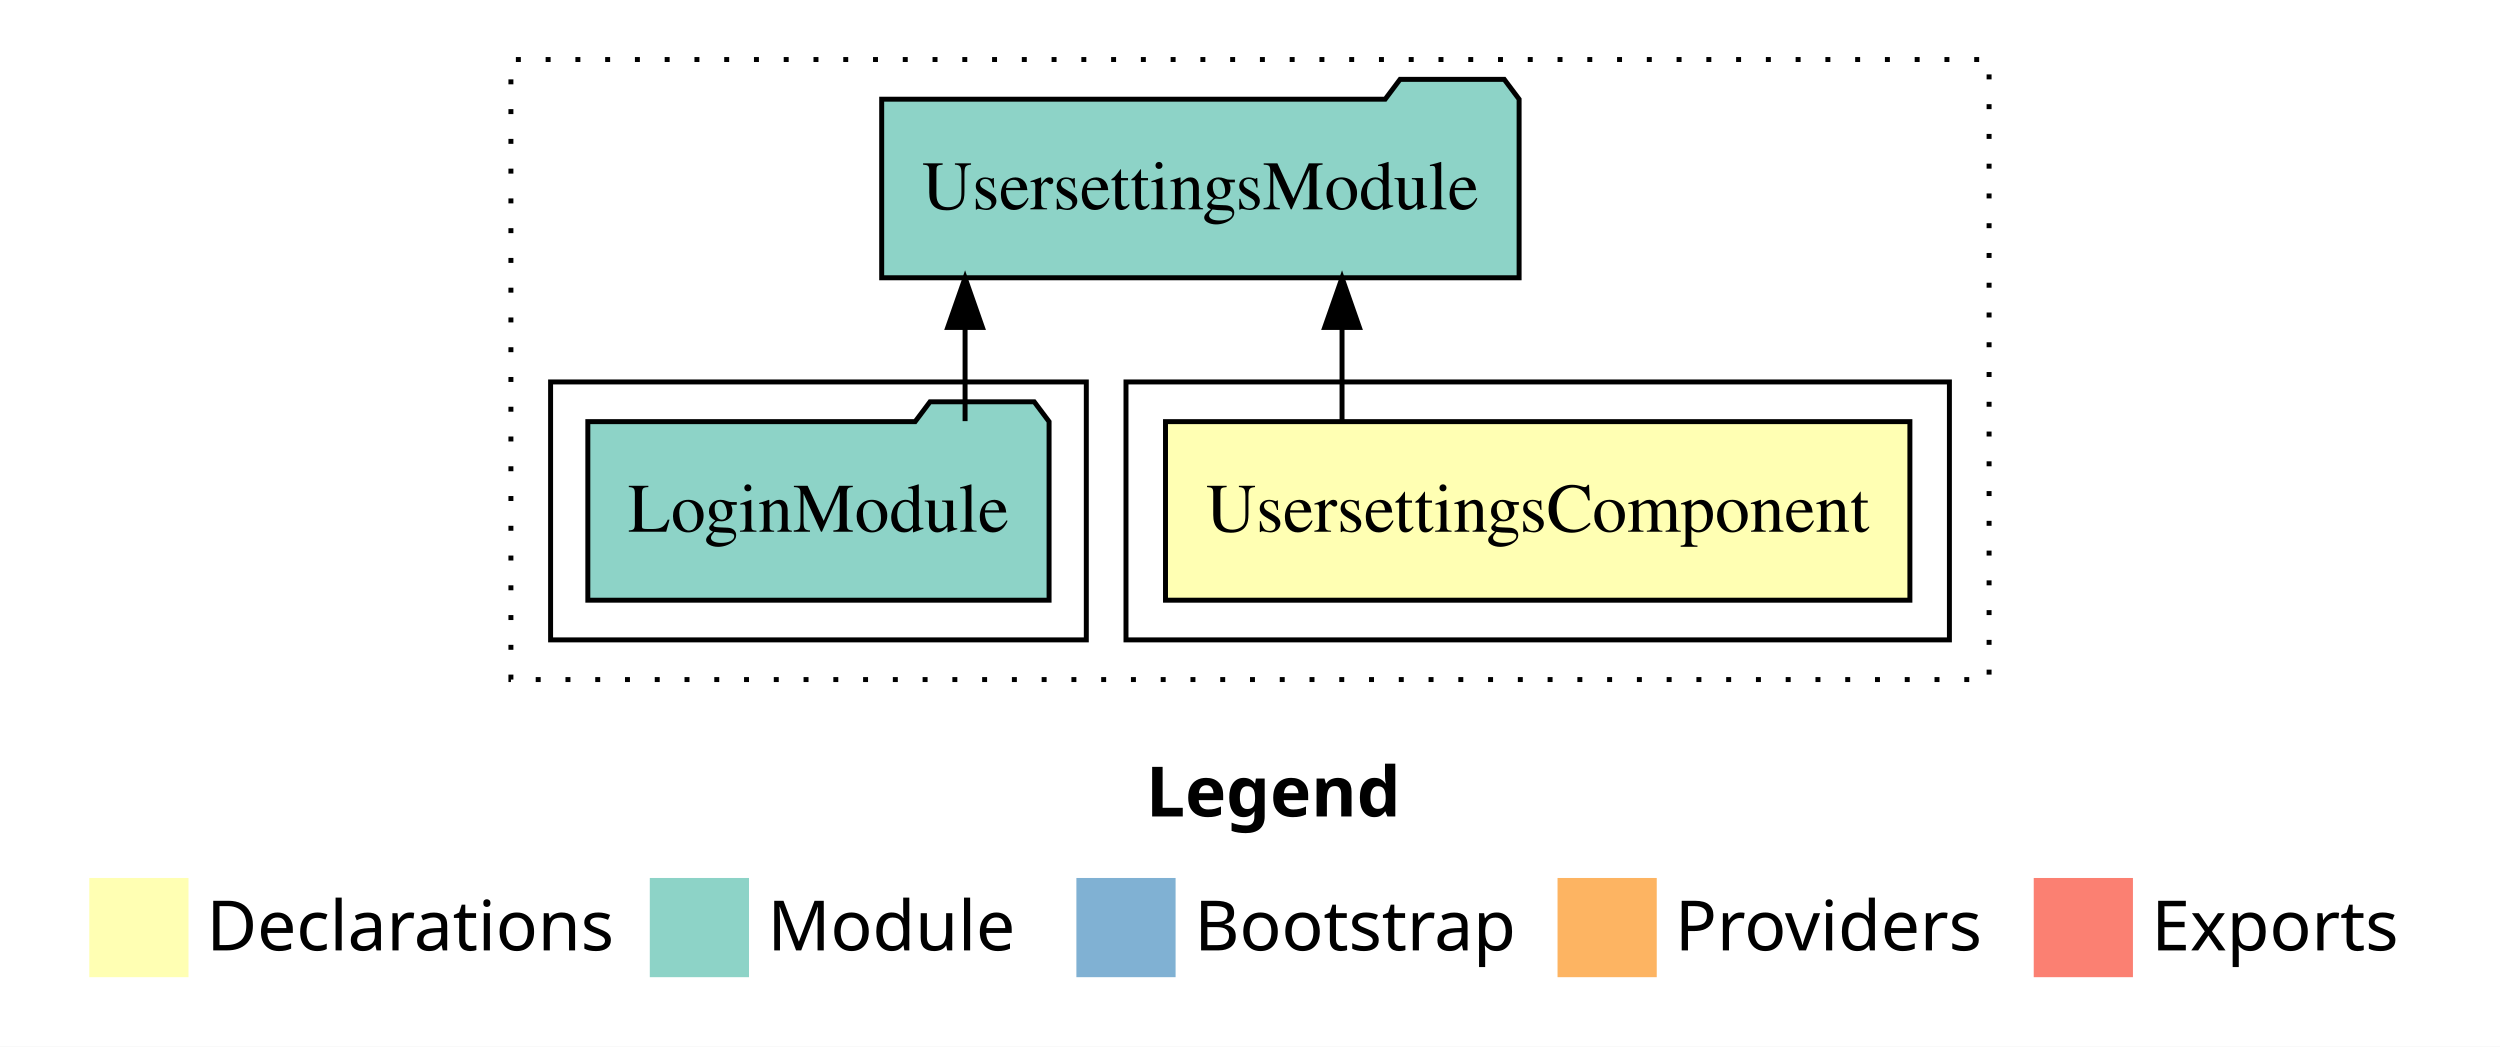
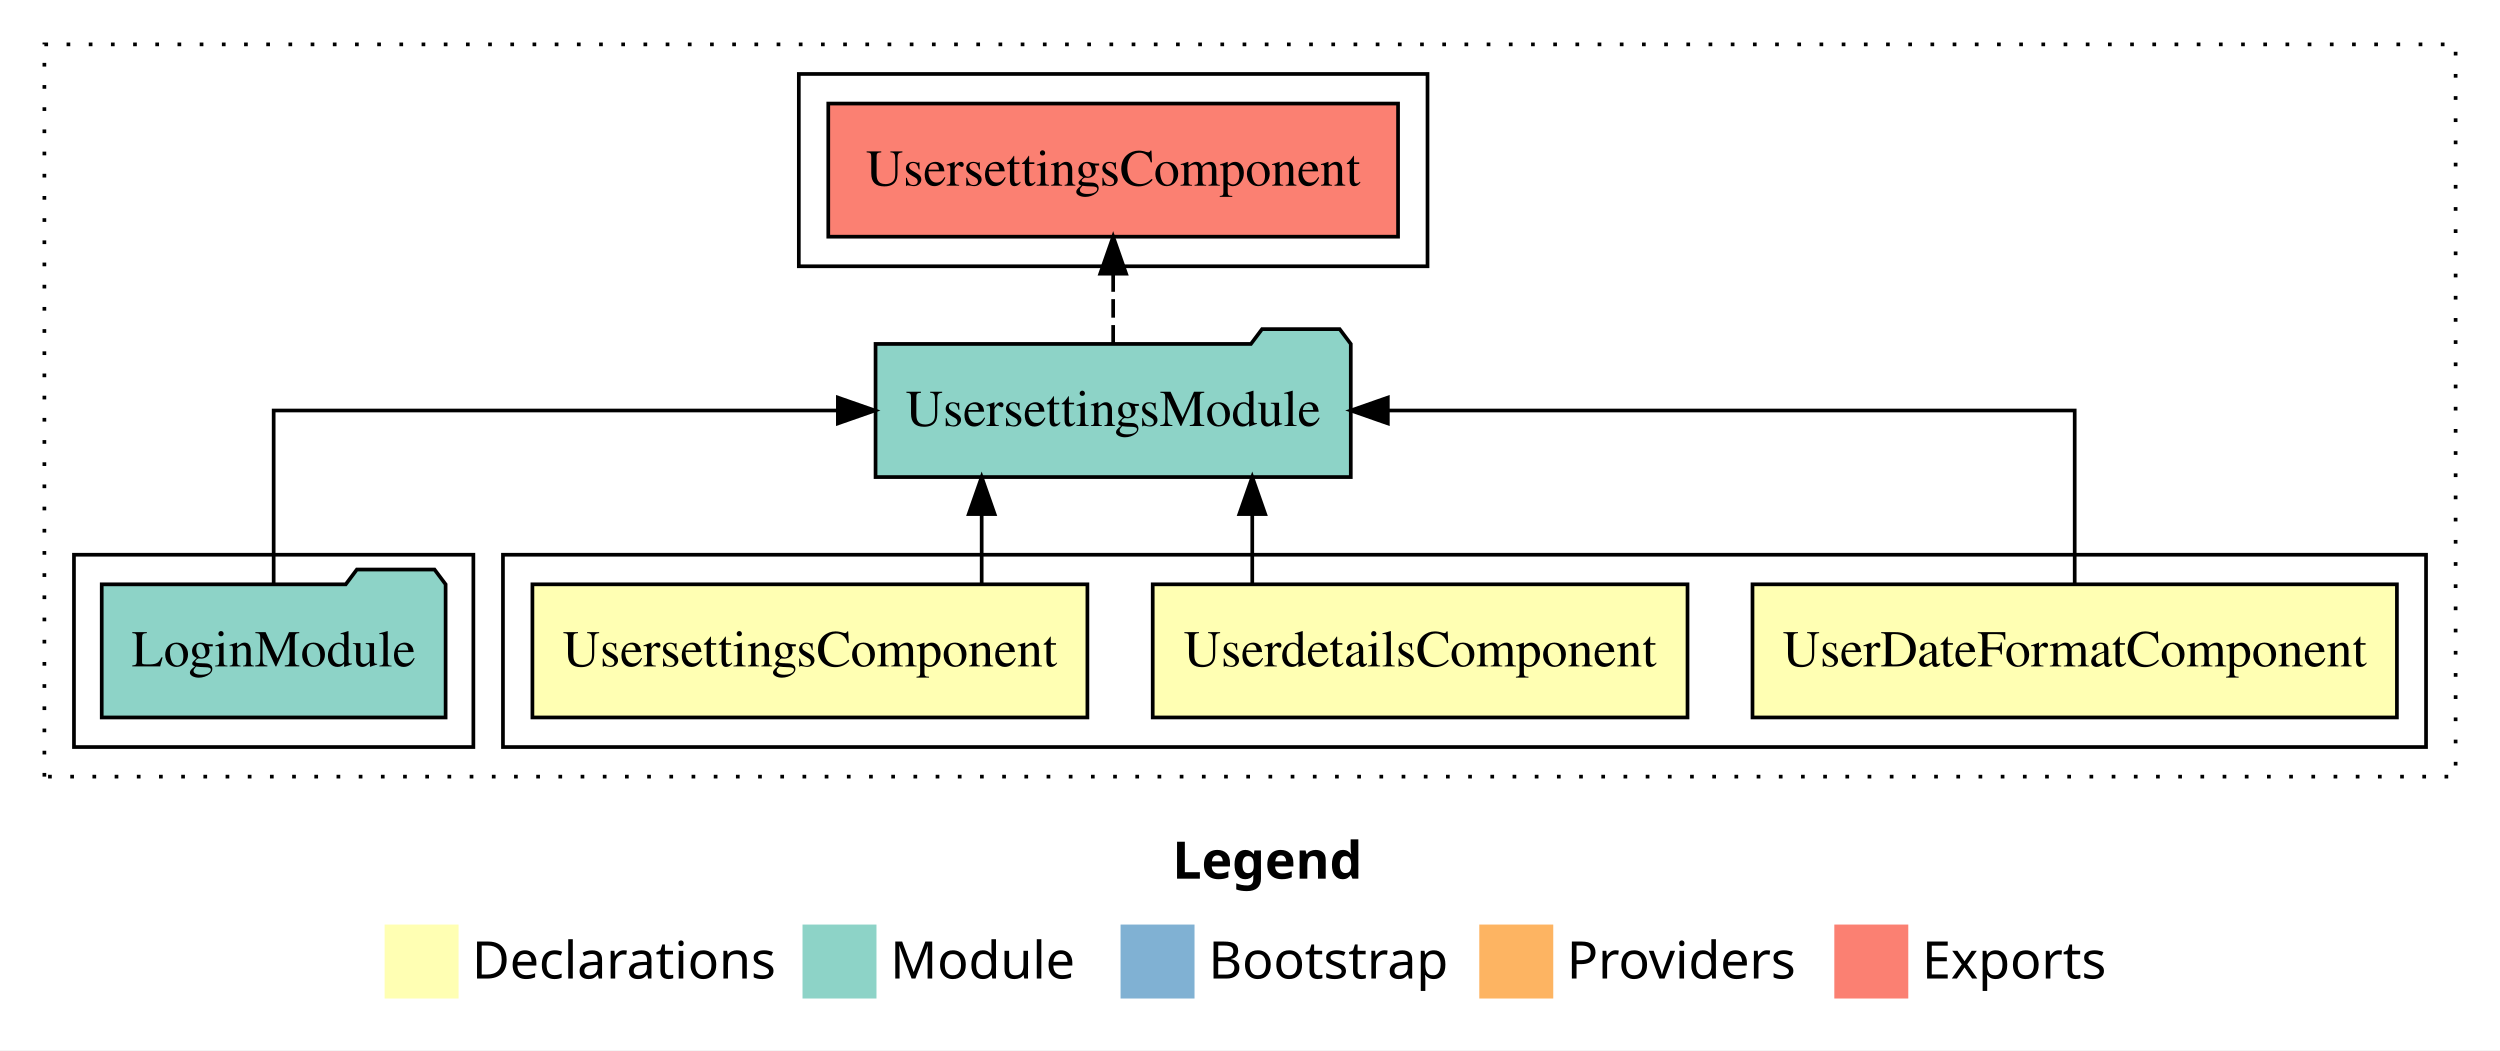
- <svg xmlns="http://www.w3.org/2000/svg" width="504pt" height="211pt" viewBox="0.00 0.00 504.00 211.00">
-   <g id="graph0" class="graph" transform="scale(1 1) rotate(0) translate(4 207)">
-     <polygon fill="#ffffff" stroke="transparent" points="-4,4 -4,-207 500,-207 500,4 -4,4" />
-     <text text-anchor="start" x="227.009" y="-42.4" font-family="sans-serif" font-weight="bold" font-size="14.00" fill="#000000">Legend</text>
-     <polygon fill="#ffffb3" stroke="transparent" points="14,-10 14,-30 34,-30 34,-10 14,-10" />
-     <text text-anchor="start" x="37.629" y="-15.4" font-family="sans-serif" font-size="14.00" fill="#000000">  Declarations</text>
-     <polygon fill="#8dd3c7" stroke="transparent" points="127,-10 127,-30 147,-30 147,-10 127,-10" />
-     <text text-anchor="start" x="150.725" y="-15.4" font-family="sans-serif" font-size="14.00" fill="#000000">  Module</text>
-     <polygon fill="#80b1d3" stroke="transparent" points="213,-10 213,-30 233,-30 233,-10 213,-10" />
-     <text text-anchor="start" x="236.781" y="-15.4" font-family="sans-serif" font-size="14.00" fill="#000000">  Bootstrap</text>
-     <polygon fill="#fdb462" stroke="transparent" points="310,-10 310,-30 330,-30 330,-10 310,-10" />
-     <text text-anchor="start" x="333.673" y="-15.4" font-family="sans-serif" font-size="14.00" fill="#000000">  Providers</text>
-     <polygon fill="#fb8072" stroke="transparent" points="406,-10 406,-30 426,-30 426,-10 406,-10" />
-     <text text-anchor="start" x="429.726" y="-15.4" font-family="sans-serif" font-size="14.00" fill="#000000">  Exports</text>
+ <svg xmlns="http://www.w3.org/2000/svg" width="676pt" height="284pt" viewBox="0.00 0.00 676.00 284.00">
+   <g id="graph0" class="graph" transform="scale(1 1) rotate(0) translate(4 280)">
+     <polygon fill="#ffffff" stroke="transparent" points="-4,4 -4,-280 672,-280 672,4 -4,4" />
+     <text text-anchor="start" x="313.009" y="-42.4" font-family="sans-serif" font-weight="bold" font-size="14.00" fill="#000000">Legend</text>
+     <polygon fill="#ffffb3" stroke="transparent" points="100,-10 100,-30 120,-30 120,-10 100,-10" />
+     <text text-anchor="start" x="123.629" y="-15.4" font-family="sans-serif" font-size="14.00" fill="#000000">  Declarations</text>
+     <polygon fill="#8dd3c7" stroke="transparent" points="213,-10 213,-30 233,-30 233,-10 213,-10" />
+     <text text-anchor="start" x="236.725" y="-15.4" font-family="sans-serif" font-size="14.00" fill="#000000">  Module</text>
+     <polygon fill="#80b1d3" stroke="transparent" points="299,-10 299,-30 319,-30 319,-10 299,-10" />
+     <text text-anchor="start" x="322.781" y="-15.4" font-family="sans-serif" font-size="14.00" fill="#000000">  Bootstrap</text>
+     <polygon fill="#fdb462" stroke="transparent" points="396,-10 396,-30 416,-30 416,-10 396,-10" />
+     <text text-anchor="start" x="419.673" y="-15.4" font-family="sans-serif" font-size="14.00" fill="#000000">  Providers</text>
+     <polygon fill="#fb8072" stroke="transparent" points="492,-10 492,-30 512,-30 512,-10 492,-10" />
+     <text text-anchor="start" x="515.726" y="-15.4" font-family="sans-serif" font-size="14.00" fill="#000000">  Exports</text>
    <g id="clust1" class="cluster">
-       <polygon fill="none" stroke="#000000" stroke-dasharray="1,5" points="99,-70 99,-195 397,-195 397,-70 99,-70" />
+       <polygon fill="none" stroke="#000000" stroke-dasharray="1,5" points="8,-70 8,-268 660,-268 660,-70 8,-70" />
    </g>
    <g id="clust2" class="cluster">
-       <polygon fill="none" stroke="#000000" points="223,-78 223,-130 389,-130 389,-78 223,-78" />
+       <polygon fill="none" stroke="#000000" points="132,-78 132,-130 652,-130 652,-78 132,-78" />
    </g>
-     <g id="clust4" class="cluster">
-       <polygon fill="none" stroke="#000000" points="107,-78 107,-130 215,-130 215,-78 107,-78" />
+     <g id="clust6" class="cluster">
+       <polygon fill="none" stroke="#000000" points="16,-78 16,-130 124,-130 124,-78 16,-78" />
+     </g>
+     <g id="clust7" class="cluster">
+       <polygon fill="none" stroke="#000000" points="212,-208 212,-260 382,-260 382,-208 212,-208" />
    </g>
    <g id="node1" class="node">
-       <polygon fill="#ffffb3" stroke="#000000" points="381.035,-122 230.965,-122 230.965,-86 381.035,-86 381.035,-122" />
-       <text text-anchor="middle" x="306" y="-99.8" font-family="Times,serif" font-size="14.00" fill="#000000">UsersettingsComponent</text>
+       <polygon fill="#ffffb3" stroke="#000000" points="644.125,-122 469.875,-122 469.875,-86 644.125,-86 644.125,-122" />
+       <text text-anchor="middle" x="557" y="-99.8" font-family="Times,serif" font-size="14.00" fill="#000000">UserDateFormatComponent</text>
+     </g>
+     <g id="node4" class="node">
+       <polygon fill="#8dd3c7" stroke="#000000" points="361.252,-187 358.252,-191 337.252,-191 334.252,-187 232.748,-187 232.748,-151 361.252,-151 361.252,-187" />
+       <text text-anchor="middle" x="297" y="-164.8" font-family="Times,serif" font-size="14.00" fill="#000000">UsersettingsModule</text>
+     </g>
+     <g id="edge1" class="edge">
+       <path fill="none" stroke="#000000" d="M557,-122.106C557,-141.339 557,-169 557,-169 557,-169 371.27,-169 371.27,-169" />
+       <polygon fill="#000000" stroke="#000000" points="371.27,-165.5 361.27,-169 371.27,-172.5 371.27,-165.5" />
    </g>
    <g id="node2" class="node">
-       <polygon fill="#8dd3c7" stroke="#000000" points="302.252,-187 299.252,-191 278.252,-191 275.252,-187 173.748,-187 173.748,-151 302.252,-151 302.252,-187" />
-       <text text-anchor="middle" x="238" y="-164.8" font-family="Times,serif" font-size="14.00" fill="#000000">UsersettingsModule</text>
+       <polygon fill="#ffffb3" stroke="#000000" points="452.305,-122 307.695,-122 307.695,-86 452.305,-86 452.305,-122" />
+       <text text-anchor="middle" x="380" y="-99.8" font-family="Times,serif" font-size="14.00" fill="#000000">UserdetailsComponent</text>
    </g>
-     <g id="edge1" class="edge">
-       <path fill="none" stroke="#000000" d="M266.554,-122.106C266.554,-122.106 266.554,-140.991 266.554,-140.991" />
-       <polygon fill="#000000" stroke="#000000" points="263.054,-140.991 266.554,-150.991 270.054,-140.991 263.054,-140.991" />
+     <g id="edge2" class="edge">
+       <path fill="none" stroke="#000000" d="M334.612,-122.106C334.612,-122.106 334.612,-140.991 334.612,-140.991" />
+       <polygon fill="#000000" stroke="#000000" points="331.112,-140.991 334.612,-150.991 338.112,-140.991 331.112,-140.991" />
    </g>
    <g id="node3" class="node">
-       <polygon fill="#8dd3c7" stroke="#000000" points="207.493,-122 204.493,-126 183.493,-126 180.493,-122 114.507,-122 114.507,-86 207.493,-86 207.493,-122" />
-       <text text-anchor="middle" x="161" y="-99.8" font-family="Times,serif" font-size="14.00" fill="#000000">LoginModule</text>
+       <polygon fill="#ffffb3" stroke="#000000" points="290.035,-122 139.965,-122 139.965,-86 290.035,-86 290.035,-122" />
+       <text text-anchor="middle" x="215" y="-99.8" font-family="Times,serif" font-size="14.00" fill="#000000">UsersettingsComponent</text>
    </g>
-     <g id="edge2" class="edge">
-       <path fill="none" stroke="#000000" d="M190.56,-122.106C190.56,-122.106 190.56,-140.991 190.56,-140.991" />
-       <polygon fill="#000000" stroke="#000000" points="187.06,-140.991 190.56,-150.991 194.06,-140.991 187.06,-140.991" />
+     <g id="edge3" class="edge">
+       <path fill="none" stroke="#000000" d="M261.446,-122.106C261.446,-122.106 261.446,-140.991 261.446,-140.991" />
+       <polygon fill="#000000" stroke="#000000" points="257.946,-140.991 261.446,-150.991 264.946,-140.991 257.946,-140.991" />
+     </g>
+     <g id="node6" class="node">
+       <polygon fill="#fb8072" stroke="#000000" points="374.034,-252 219.966,-252 219.966,-216 374.034,-216 374.034,-252" />
+       <text text-anchor="middle" x="297" y="-229.8" font-family="Times,serif" font-size="14.00" fill="#000000">UsersettingsComponent </text>
+     </g>
+     <g id="edge5" class="edge">
+       <path fill="none" stroke="#000000" stroke-dasharray="5,2" d="M297,-187.106C297,-187.106 297,-205.991 297,-205.991" />
+       <polygon fill="#000000" stroke="#000000" points="293.5,-205.991 297,-215.991 300.5,-205.991 293.5,-205.991" />
+     </g>
+     <g id="node5" class="node">
+       <polygon fill="#8dd3c7" stroke="#000000" points="116.493,-122 113.493,-126 92.493,-126 89.493,-122 23.507,-122 23.507,-86 116.493,-86 116.493,-122" />
+       <text text-anchor="middle" x="70" y="-99.8" font-family="Times,serif" font-size="14.00" fill="#000000">LoginModule</text>
+     </g>
+     <g id="edge4" class="edge">
+       <path fill="none" stroke="#000000" d="M70,-122.106C70,-141.339 70,-169 70,-169 70,-169 222.558,-169 222.558,-169" />
+       <polygon fill="#000000" stroke="#000000" points="222.558,-172.5 232.558,-169 222.558,-165.5 222.558,-172.5" />
    </g>
  </g>
</svg>
